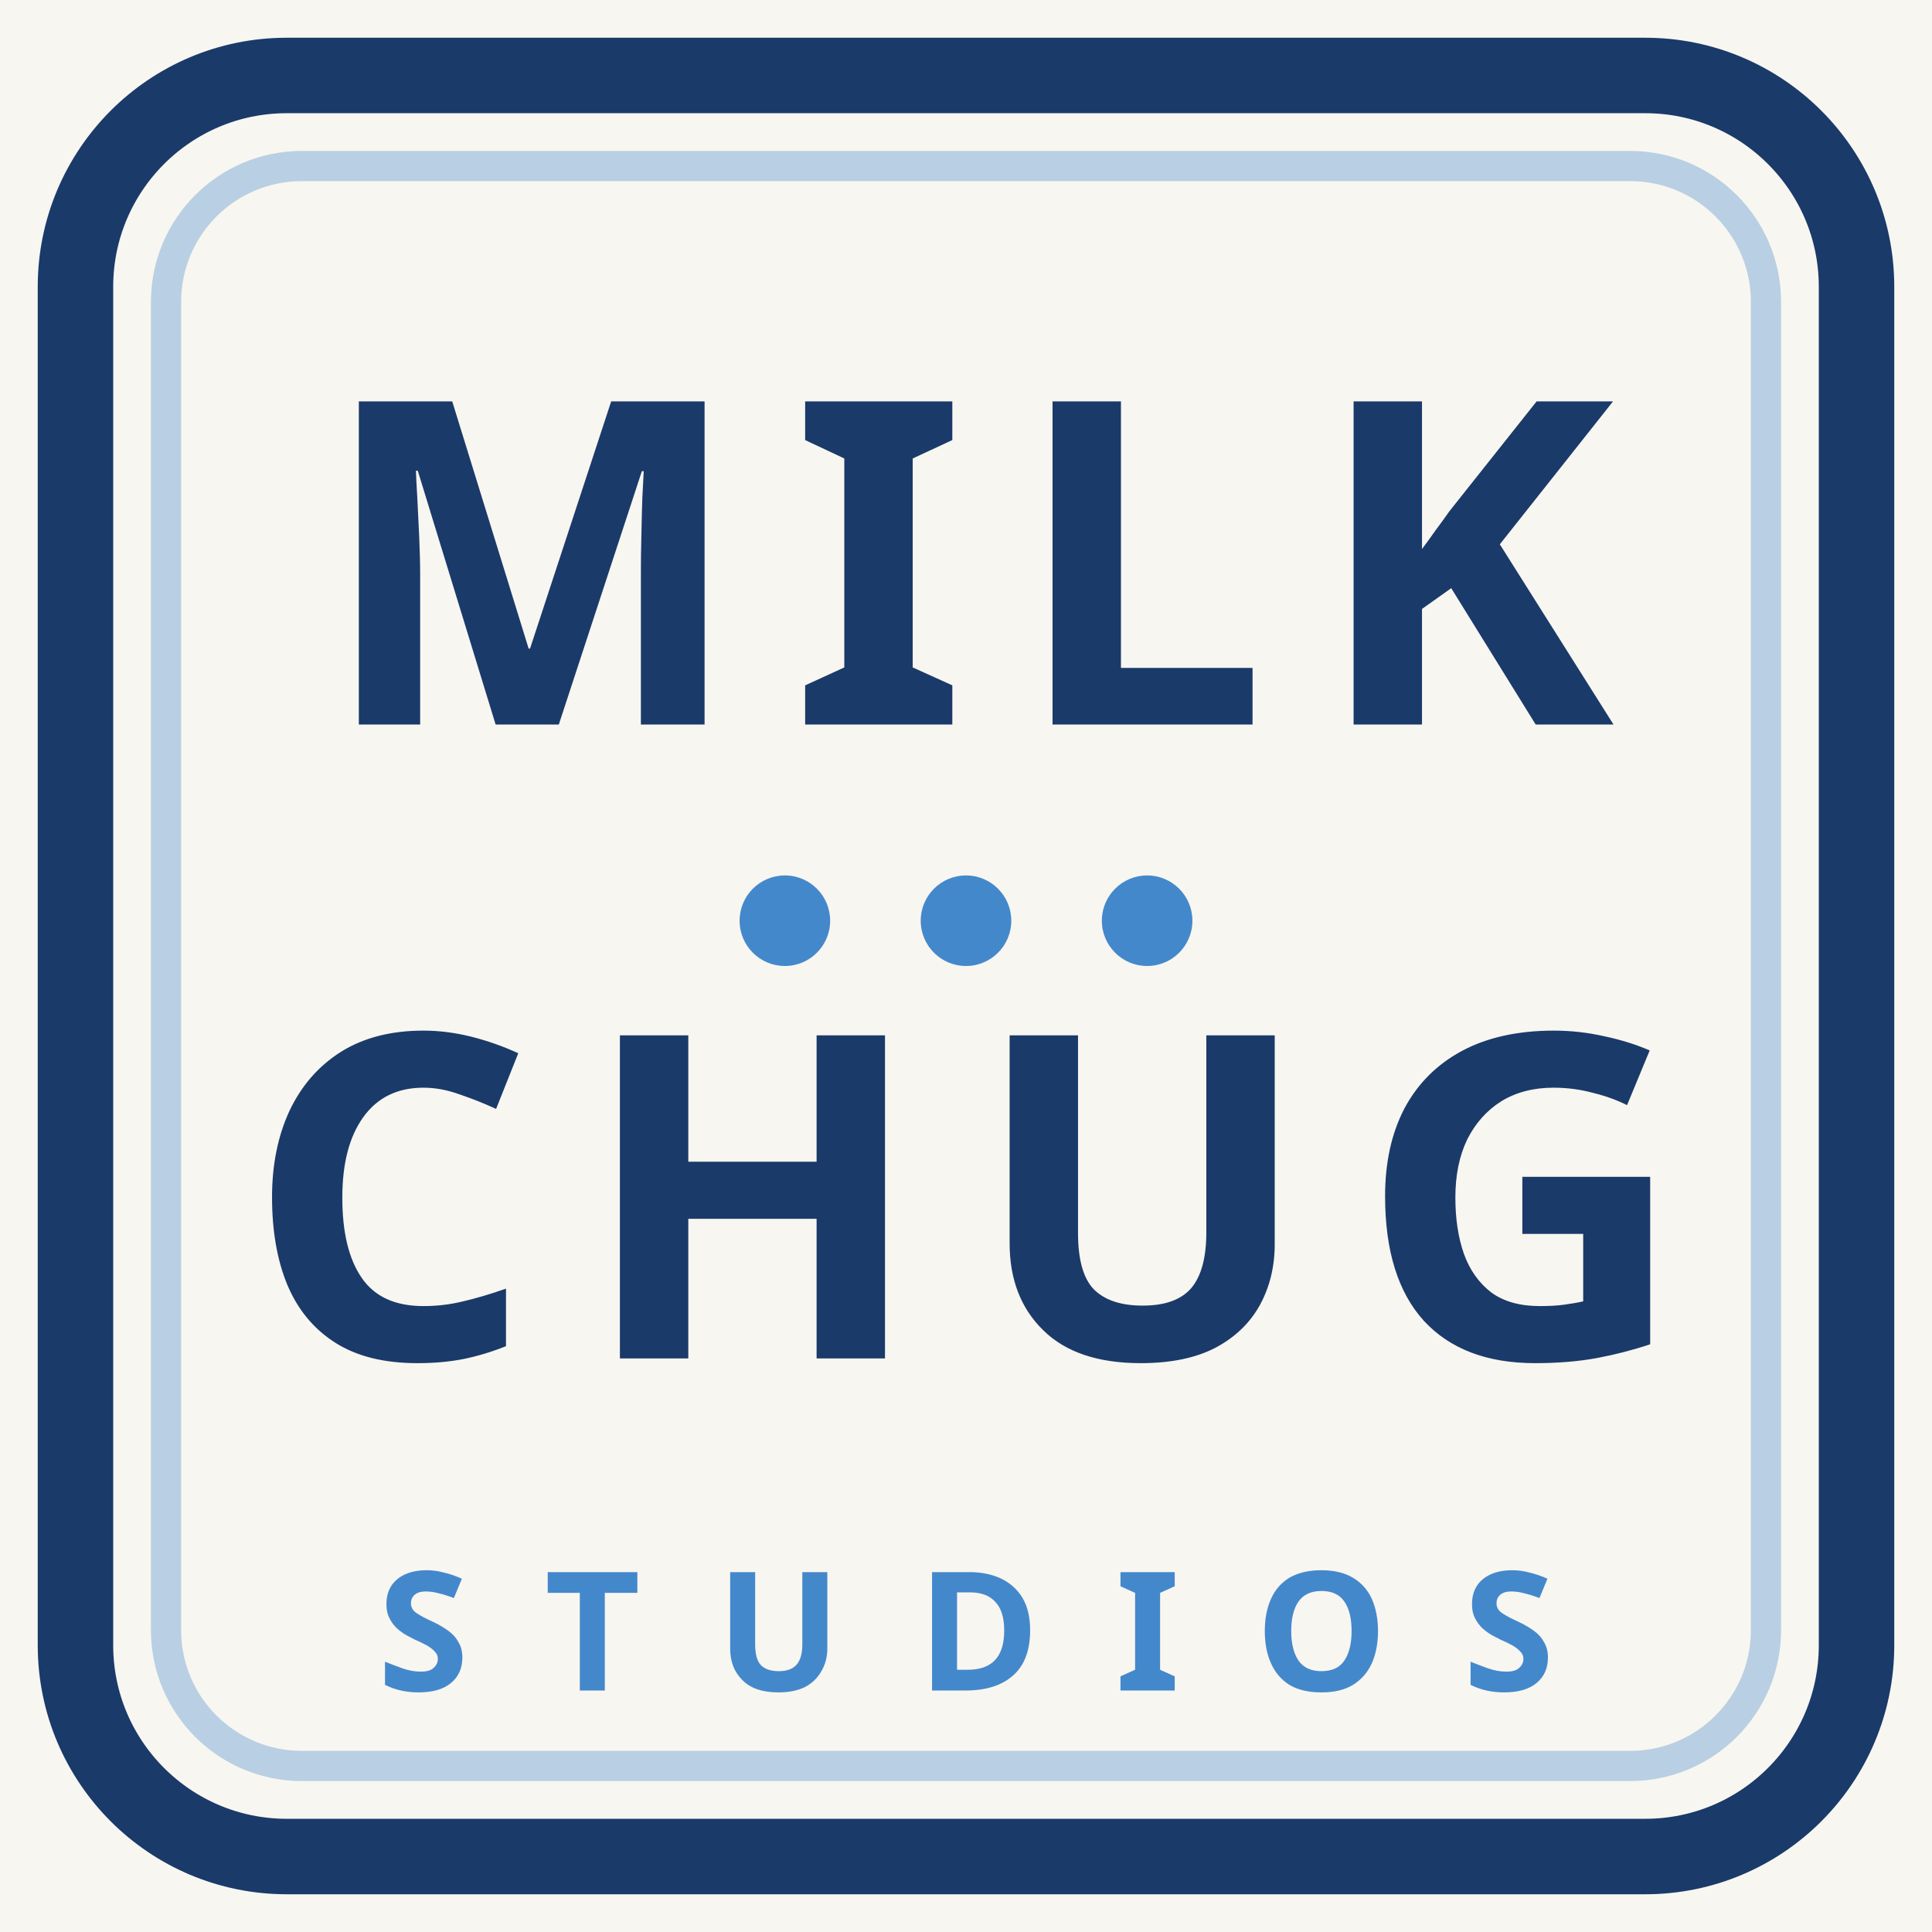
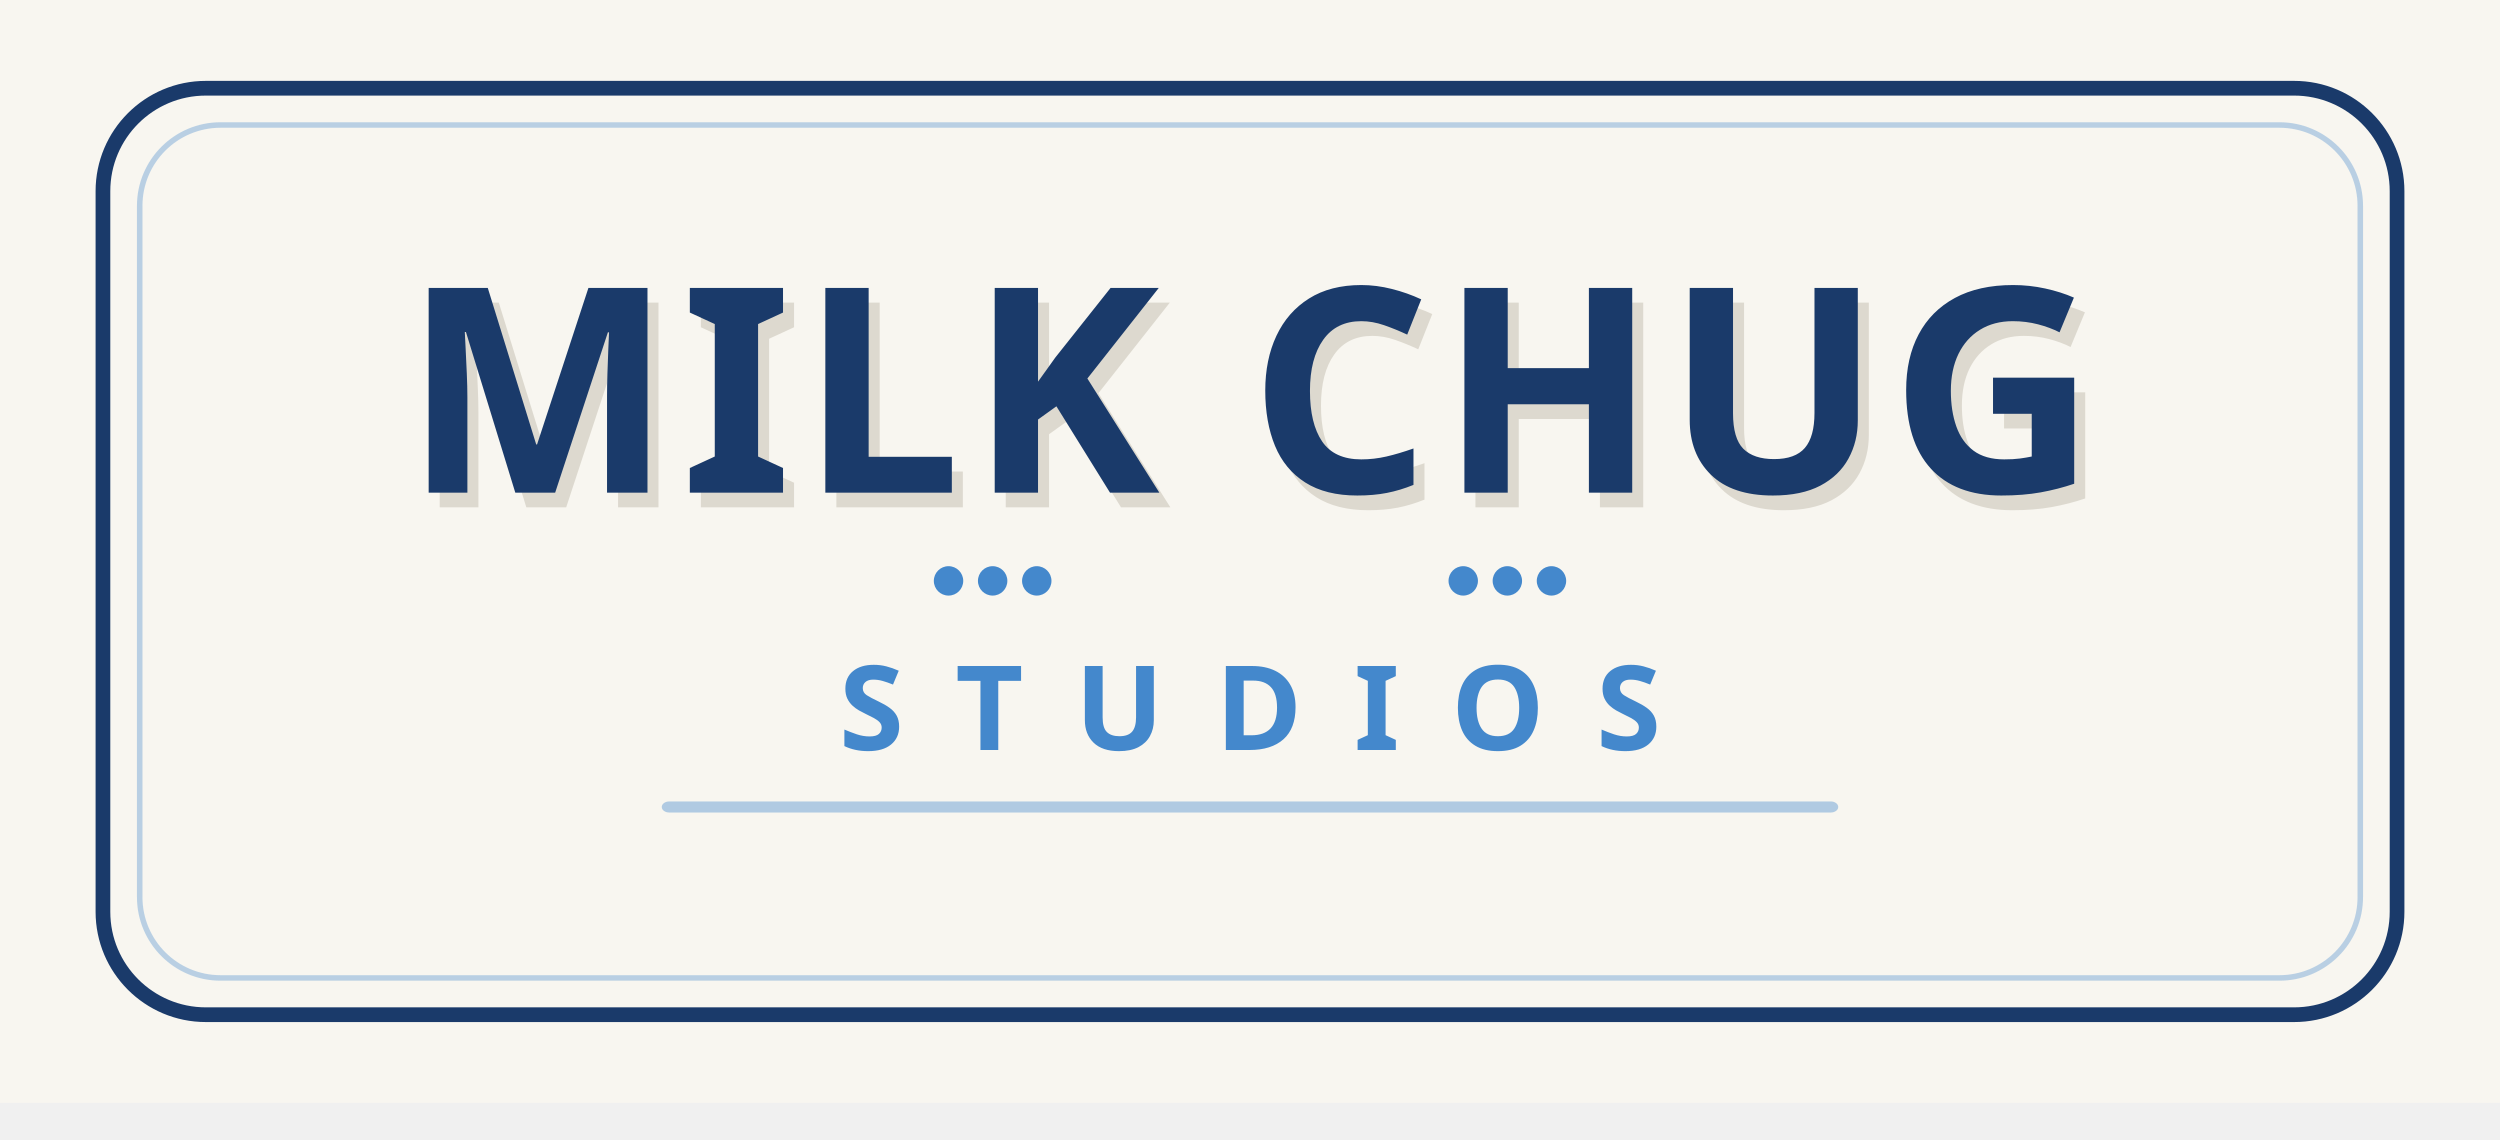
- <svg xmlns="http://www.w3.org/2000/svg" viewBox="0 0 64 64" width="64" height="64">
-   <rect width="64" height="64" fill="#F8F6F0" />
-   <rect x="2.5" y="2.5" width="59" height="59" rx="7" fill="none" stroke="#1A3A6A" stroke-width="2.5" />
-   <rect x="5.5" y="5.5" width="53" height="53" rx="4.5" fill="none" stroke="#4488CC" stroke-width="1" opacity="0.35" />
-   <text x="32" y="24" text-anchor="middle" font-family="'Arial Black', Impact, 'Arial Bold', sans-serif" font-size="15" font-weight="900" fill="#1A3A6A" letter-spacing="1.5">MILK</text>
-   <circle cx="26" cy="30.5" r="1.5" fill="#4488CC" />
-   <circle cx="32" cy="30.5" r="1.5" fill="#4488CC" />
-   <circle cx="38" cy="30.5" r="1.5" fill="#4488CC" />
-   <text x="32" y="45" text-anchor="middle" font-family="'Arial Black', Impact, 'Arial Bold', sans-serif" font-size="15" font-weight="900" fill="#1A3A6A" letter-spacing="1.5">CHUG</text>
-   <text x="32" y="56" text-anchor="middle" font-family="'Arial Black', Impact, 'Arial Bold', sans-serif" font-size="5.5" font-weight="700" fill="#4488CC" letter-spacing="2.5">STUDIOS</text>
+ <svg xmlns="http://www.w3.org/2000/svg" width="100%" viewBox="0 0 680 310">
+   <defs>
+     <mask id="imagine-text-gaps-9xz9r8" maskUnits="userSpaceOnUse">
+       <rect x="0" y="0" width="680" height="310" fill="white" />
+       <rect x="78.728" y="50.154" width="528.545" height="113.96" fill="black" rx="2" />
+       <rect x="75.728" y="46.154" width="528.545" height="113.96" fill="black" rx="2" />
+       <rect x="207.02" y="166.311" width="265.959" height="49.334" fill="black" rx="2" />
+     </mask>
+   </defs>
+   <rect width="680" height="300" fill="#F8F6F0" style="fill:rgb(248, 246, 240);stroke:none;color:rgb(0, 0, 0);stroke-width:1px;stroke-linecap:butt;stroke-linejoin:miter;opacity:1;font-family:&quot;Anthropic Sans&quot;, -apple-system, BlinkMacSystemFont, &quot;Segoe UI&quot;, sans-serif;font-size:16px;font-weight:400;text-anchor:start;dominant-baseline:auto" />
+   <rect x="28" y="24" width="624" height="252" rx="28" fill="none" stroke="#1A3A6A" stroke-width="4" style="fill:none;stroke:rgb(26, 58, 106);color:rgb(0, 0, 0);stroke-width:4px;stroke-linecap:butt;stroke-linejoin:miter;opacity:1;font-family:&quot;Anthropic Sans&quot;, -apple-system, BlinkMacSystemFont, &quot;Segoe UI&quot;, sans-serif;font-size:16px;font-weight:400;text-anchor:start;dominant-baseline:auto" />
+   <rect x="38" y="34" width="604" height="232" rx="22" fill="none" stroke="#4488CC" stroke-width="1.5" opacity="0.35" style="fill:none;stroke:rgb(68, 136, 204);color:rgb(0, 0, 0);stroke-width:1.5px;stroke-linecap:butt;stroke-linejoin:miter;opacity:0.35;font-family:&quot;Anthropic Sans&quot;, -apple-system, BlinkMacSystemFont, &quot;Segoe UI&quot;, sans-serif;font-size:16px;font-weight:400;text-anchor:start;dominant-baseline:auto" />
+   <text x="343" y="138" text-anchor="middle" font-family="'Arial Black', Impact, sans-serif" font-size="78" font-weight="900" fill="#DDD9CF" letter-spacing="2" style="fill:rgb(221, 217, 207);stroke:none;color:rgb(0, 0, 0);stroke-width:1px;stroke-linecap:butt;stroke-linejoin:miter;opacity:1;font-family:&quot;Arial Black&quot;, Impact, sans-serif;font-size:78px;font-weight:900;text-anchor:middle;dominant-baseline:auto">MILK CHUG</text>
+   <text x="340" y="134" text-anchor="middle" font-family="'Arial Black', Impact, sans-serif" font-size="78" font-weight="900" fill="#1A3A6A" letter-spacing="2" style="fill:rgb(26, 58, 106);stroke:none;color:rgb(0, 0, 0);stroke-width:1px;stroke-linecap:butt;stroke-linejoin:miter;opacity:1;font-family:&quot;Arial Black&quot;, Impact, sans-serif;font-size:78px;font-weight:900;text-anchor:middle;dominant-baseline:auto">MILK CHUG</text>
+   <line x1="100" y1="158" x2="248" y2="158" stroke="#4488CC" stroke-width="2" mask="url(#imagine-text-gaps-9xz9r8)" style="fill:rgb(0, 0, 0);stroke:rgb(68, 136, 204);color:rgb(0, 0, 0);stroke-width:2px;stroke-linecap:butt;stroke-linejoin:miter;opacity:1;font-family:&quot;Anthropic Sans&quot;, -apple-system, BlinkMacSystemFont, &quot;Segoe UI&quot;, sans-serif;font-size:16px;font-weight:400;text-anchor:start;dominant-baseline:auto" />
+   <circle cx="258" cy="158" r="4" fill="#4488CC" style="fill:rgb(68, 136, 204);stroke:none;color:rgb(0, 0, 0);stroke-width:1px;stroke-linecap:butt;stroke-linejoin:miter;opacity:1;font-family:&quot;Anthropic Sans&quot;, -apple-system, BlinkMacSystemFont, &quot;Segoe UI&quot;, sans-serif;font-size:16px;font-weight:400;text-anchor:start;dominant-baseline:auto" />
+   <circle cx="270" cy="158" r="4" fill="#4488CC" style="fill:rgb(68, 136, 204);stroke:none;color:rgb(0, 0, 0);stroke-width:1px;stroke-linecap:butt;stroke-linejoin:miter;opacity:1;font-family:&quot;Anthropic Sans&quot;, -apple-system, BlinkMacSystemFont, &quot;Segoe UI&quot;, sans-serif;font-size:16px;font-weight:400;text-anchor:start;dominant-baseline:auto" />
+   <circle cx="282" cy="158" r="4" fill="#4488CC" style="fill:rgb(68, 136, 204);stroke:none;color:rgb(0, 0, 0);stroke-width:1px;stroke-linecap:butt;stroke-linejoin:miter;opacity:1;font-family:&quot;Anthropic Sans&quot;, -apple-system, BlinkMacSystemFont, &quot;Segoe UI&quot;, sans-serif;font-size:16px;font-weight:400;text-anchor:start;dominant-baseline:auto" />
+   <circle cx="398" cy="158" r="4" fill="#4488CC" style="fill:rgb(68, 136, 204);stroke:none;color:rgb(0, 0, 0);stroke-width:1px;stroke-linecap:butt;stroke-linejoin:miter;opacity:1;font-family:&quot;Anthropic Sans&quot;, -apple-system, BlinkMacSystemFont, &quot;Segoe UI&quot;, sans-serif;font-size:16px;font-weight:400;text-anchor:start;dominant-baseline:auto" />
+   <circle cx="410" cy="158" r="4" fill="#4488CC" style="fill:rgb(68, 136, 204);stroke:none;color:rgb(0, 0, 0);stroke-width:1px;stroke-linecap:butt;stroke-linejoin:miter;opacity:1;font-family:&quot;Anthropic Sans&quot;, -apple-system, BlinkMacSystemFont, &quot;Segoe UI&quot;, sans-serif;font-size:16px;font-weight:400;text-anchor:start;dominant-baseline:auto" />
+   <circle cx="422" cy="158" r="4" fill="#4488CC" style="fill:rgb(68, 136, 204);stroke:none;color:rgb(0, 0, 0);stroke-width:1px;stroke-linecap:butt;stroke-linejoin:miter;opacity:1;font-family:&quot;Anthropic Sans&quot;, -apple-system, BlinkMacSystemFont, &quot;Segoe UI&quot;, sans-serif;font-size:16px;font-weight:400;text-anchor:start;dominant-baseline:auto" />
+   <line x1="432" y1="158" x2="580" y2="158" stroke="#4488CC" stroke-width="2" mask="url(#imagine-text-gaps-9xz9r8)" style="fill:rgb(0, 0, 0);stroke:rgb(68, 136, 204);color:rgb(0, 0, 0);stroke-width:2px;stroke-linecap:butt;stroke-linejoin:miter;opacity:1;font-family:&quot;Anthropic Sans&quot;, -apple-system, BlinkMacSystemFont, &quot;Segoe UI&quot;, sans-serif;font-size:16px;font-weight:400;text-anchor:start;dominant-baseline:auto" />
+   <text x="340" y="204" text-anchor="middle" font-family="'Arial Black', Impact, sans-serif" font-size="32" font-weight="700" fill="#4488CC" letter-spacing="14" style="fill:rgb(68, 136, 204);stroke:none;color:rgb(0, 0, 0);stroke-width:1px;stroke-linecap:butt;stroke-linejoin:miter;opacity:1;font-family:&quot;Arial Black&quot;, Impact, sans-serif;font-size:32px;font-weight:700;text-anchor:middle;dominant-baseline:auto">STUDIOS</text>
+   <rect x="180" y="218" width="320" height="3" rx="2" fill="#4488CC" opacity="0.4" style="fill:rgb(68, 136, 204);stroke:none;color:rgb(0, 0, 0);stroke-width:1px;stroke-linecap:butt;stroke-linejoin:miter;opacity:0.4;font-family:&quot;Anthropic Sans&quot;, -apple-system, BlinkMacSystemFont, &quot;Segoe UI&quot;, sans-serif;font-size:16px;font-weight:400;text-anchor:start;dominant-baseline:auto" />
</svg>
